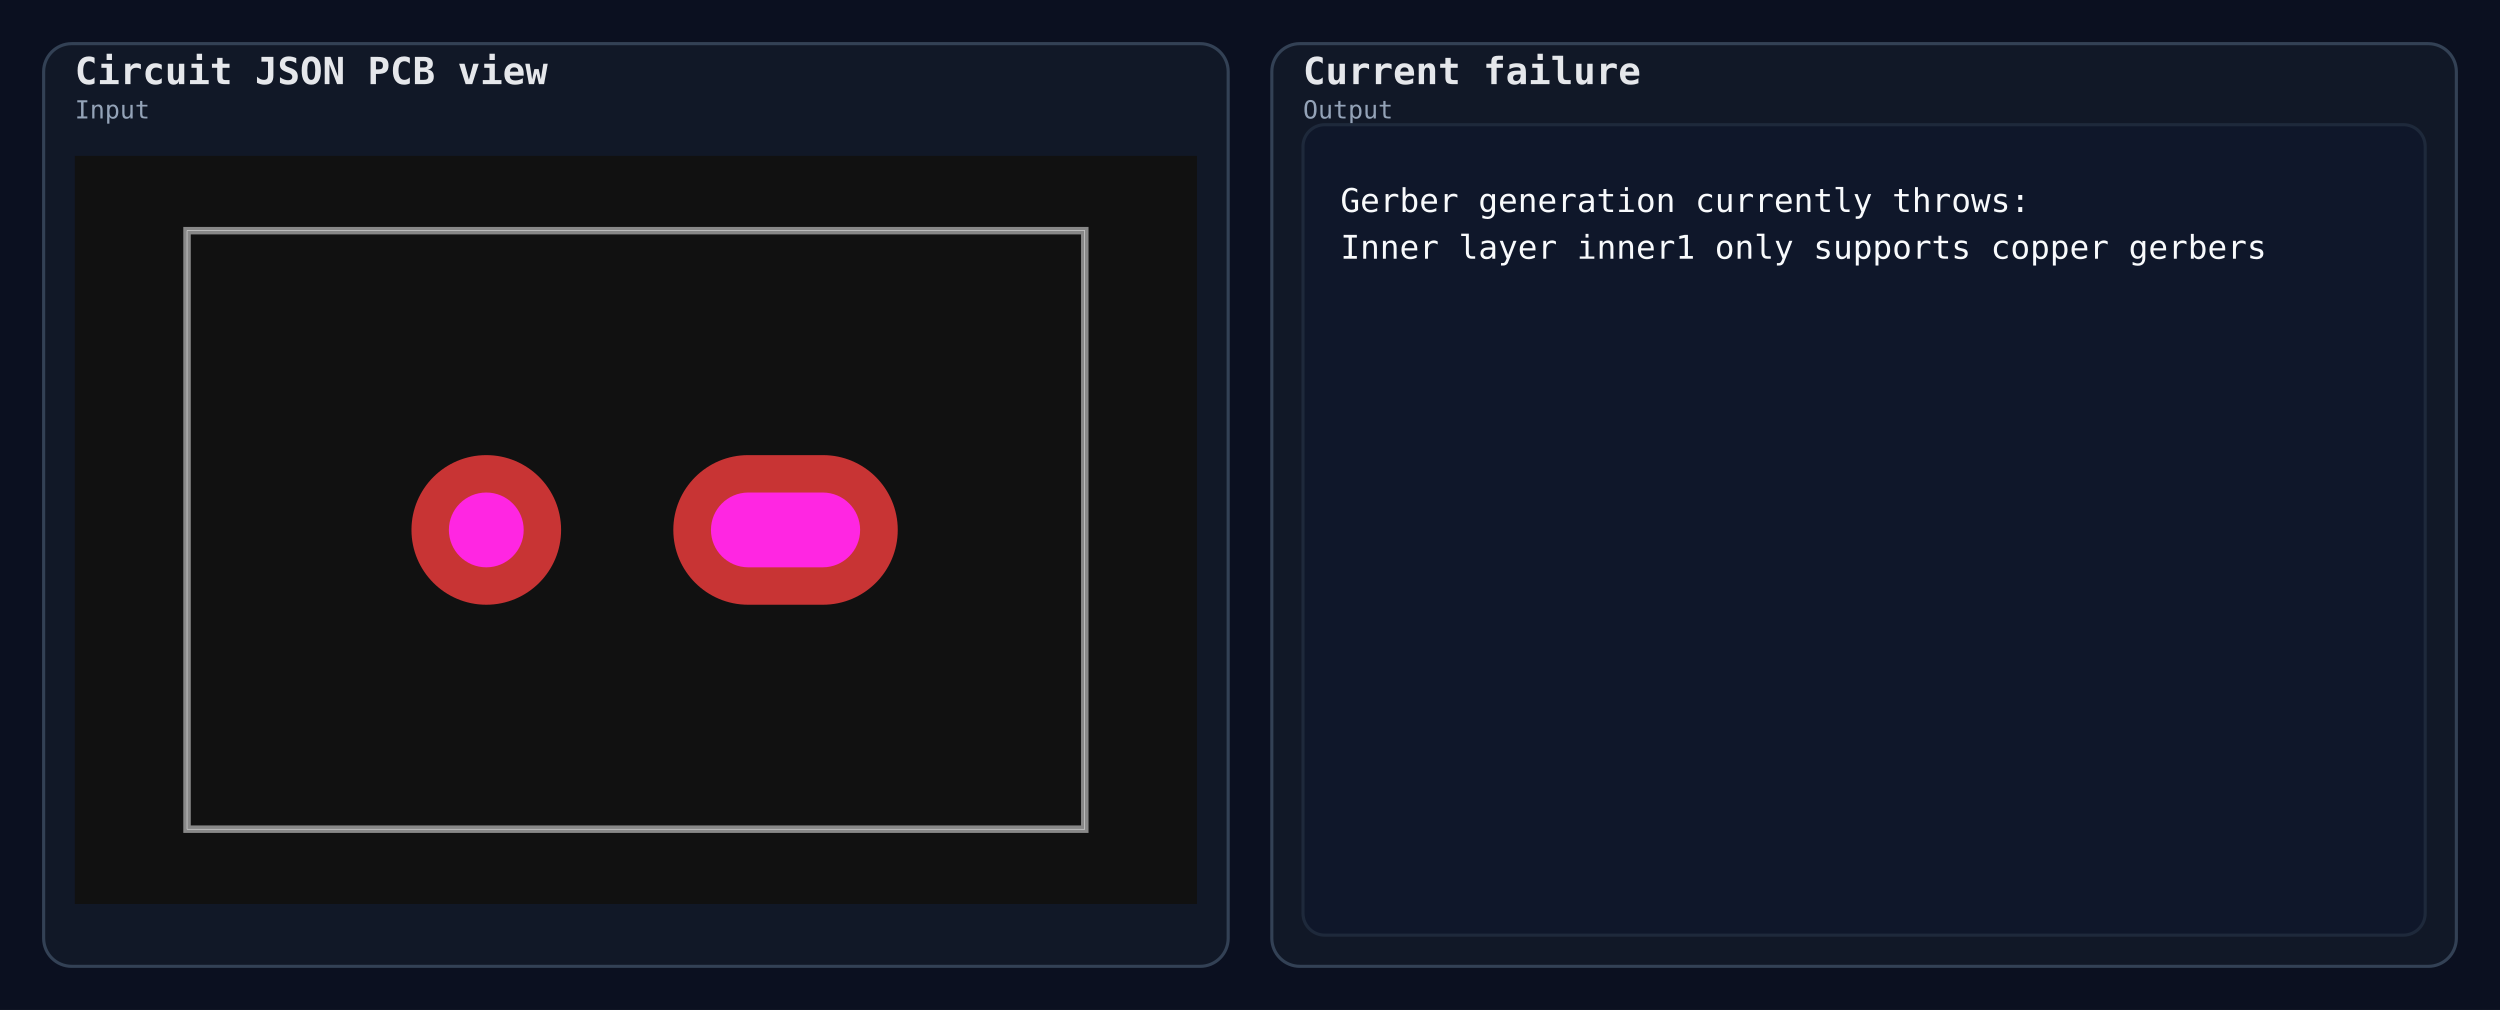
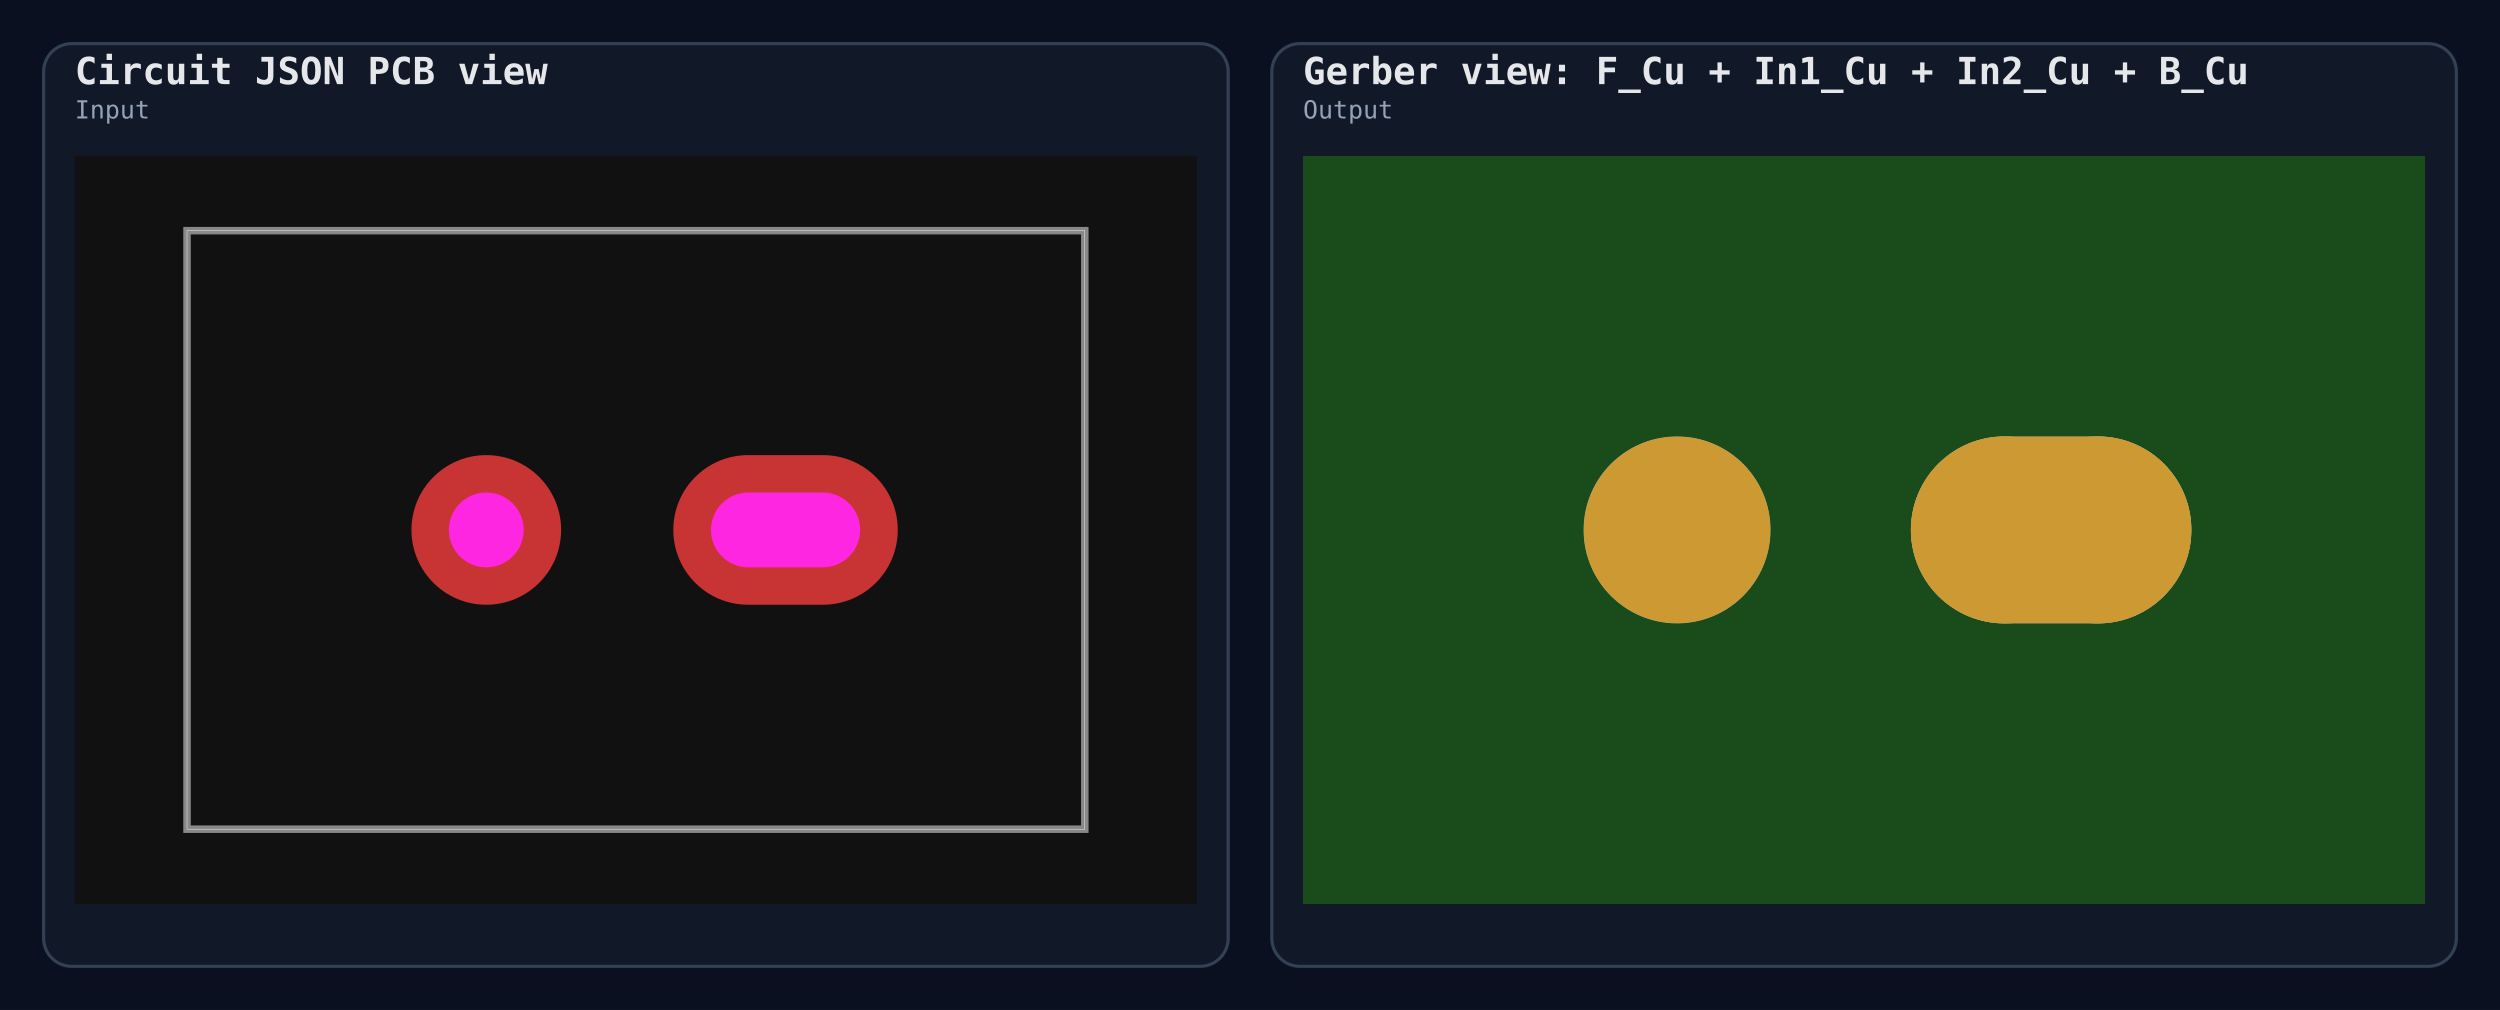
- <svg xmlns="http://www.w3.org/2000/svg" version="1.1" viewBox="0 0 1604 648" width="1604" height="648">
+ <svg xmlns="http://www.w3.org/2000/svg" xmlns:xlink="http://www.w3.org/1999/xlink" version="1.1" viewBox="0 0 1604 648" width="1604" height="648">
  <defs>
-     <style>.snapshot-label { font: 600 24px ui-monospace, SFMono-Regular, Menlo, monospace; fill: #e5e7eb; }.snapshot-subtitle { font: 500 16px ui-monospace, SFMono-Regular, Menlo, monospace; fill: #94a3b8; }.snapshot-message { font: 500 21px ui-monospace, SFMono-Regular, Menlo, monospace; fill: #f8fafc; }</style>
+     <style>.snapshot-label { font: 600 24px ui-monospace, SFMono-Regular, Menlo, monospace; fill: #e5e7eb; }.snapshot-subtitle { font: 500 16px ui-monospace, SFMono-Regular, Menlo, monospace; fill: #94a3b8; }</style>
  </defs>
  <rect x="0" y="0" width="1604" height="648" fill="#0b1020" />
  <rect x="28" y="28" width="760" height="592" rx="18" fill="#111827" stroke="#334155" stroke-width="2" />
  <rect x="816" y="28" width="760" height="592" rx="18" fill="#111827" stroke="#334155" stroke-width="2" />
  <text x="48" y="54" class="snapshot-label">Circuit JSON PCB view</text>
-   <text x="836" y="54" class="snapshot-label">Current failure</text>
+   <text x="836" y="54" class="snapshot-label">Gerber view: F_Cu + In1_Cu + In2_Cu + B_Cu</text>
  <text x="48" y="76" class="snapshot-subtitle">Input</text>
  <text x="836" y="76" class="snapshot-subtitle">Output</text>
  <svg x="48" y="80" width="720" height="520" preserveAspectRatio="xMidYMid meet" viewBox="0 0 800 533.333">
    <style />
    <rect class="boundary" x="0" y="0" fill="#111111" width="800" height="533.333" data-type="pcb_background" data-pcb-layer="global" />
    <rect class="pcb-boundary" fill="none" stroke="#fff" stroke-width="0.3" x="80" y="53.333" width="640" height="426.667" data-type="pcb_boundary" data-pcb-layer="global" />
    <path class="pcb-board" d="M 80 480 L 720 480 L 720 53.333 L 80 53.333 Z" fill="none" stroke="rgba(255, 255, 255, 0.5)" stroke-width="5.333" data-type="pcb_board" data-pcb-layer="board" />
    <g data-type="pcb_plated_hole" data-pcb-layer="through">
      <circle class="pcb-hole-outer" fill="rgb(200, 52, 52)" cx="293.333" cy="266.667" r="53.333" data-type="pcb_plated_hole" data-pcb-layer="top" />
      <circle class="pcb-hole-inner" fill="#FF26E2" cx="293.333" cy="266.667" r="26.667" data-type="pcb_plated_hole_drill" data-pcb-layer="drill" />
    </g>
    <g data-type="pcb_plated_hole" data-pcb-layer="through">
      <path class="pcb-hole-outer" fill="rgb(200, 52, 52)" d="M-26.667,-53.333 h53.333 a53.333,53.333 0 0 1 0,106.667 h-53.333 a53.333,53.333 0 0 1 0,-106.667 z" transform="translate(506.6667 266.6667)" data-type="pcb_plated_hole" data-pcb-layer="top" />
      <path class="pcb-hole-inner" fill="#FF26E2" d="M-26.667,-26.667 h53.333 a26.667,26.667 0 0 1 0,53.333 h-53.333 a26.667,26.667 0 0 1 0,-53.333 z" transform="translate(506.6667 266.6667)" data-type="pcb_plated_hole_drill" data-pcb-layer="drill" />
    </g>
  </svg>
-   <rect x="836" y="80" width="720" height="520" rx="14" fill="#0f172a" stroke="#1e293b" stroke-width="2" />
-   <text x="860" y="136" class="snapshot-message" fill="#fca5a5">Gerber generation currently throws:</text>
-   <text x="860" y="166" class="snapshot-message" fill="#fca5a5">Inner layer inner1 only supports copper gerbers</text>
+   <svg x="836" y="80" width="720" height="520" preserveAspectRatio="xMidYMid meet" viewBox="-6000 -4000 12000 8000" version="1.1" stroke-linecap="round" stroke-linejoin="round" stroke-width="0" fill-rule="evenodd" clip-rule="evenodd" id="bxpWL2tAn0Bs_top">
+     <defs>
+       <style>.bxpWL2tAn0Bs_fr4 {color: #666666;}
+ .bxpWL2tAn0Bs_cu {color: #cccccc;}
+ .bxpWL2tAn0Bs_cf {color: #cc9933;}
+ .bxpWL2tAn0Bs_sm {color: #004200; opacity: 0.749;}
+ .bxpWL2tAn0Bs_ss {color: #ffffff;}
+ .bxpWL2tAn0Bs_sp {color: #999999;}
+ .bxpWL2tAn0Bs_out {color: #000000;}</style>
+       <circle cx="0" cy="0" r="1000" id="fZoOL6lbbeVE_pad-10" />
+       <circle cx="0" cy="0" r="1000" id="WpNnLVGi-47M_pad-10" />
+       <g id="bxpWL2tAn0Bs_top_copper">
+         <use xlink:href="#fZoOL6lbbeVE_pad-10" x="-2000" y="0" />
+         <use xlink:href="#fZoOL6lbbeVE_pad-10" x="1500" y="0" />
+         <use xlink:href="#fZoOL6lbbeVE_pad-10" x="2500" y="0" />
+         <path d="M 1500 0 2500 0" fill="none" stroke-width="2000" />
+       </g>
+       <g id="bxpWL2tAn0Bs_top_soldermask">
+         <use xlink:href="#WpNnLVGi-47M_pad-10" x="-2000" y="0" />
+         <use xlink:href="#WpNnLVGi-47M_pad-10" x="1500" y="0" />
+         <use xlink:href="#WpNnLVGi-47M_pad-10" x="2500" y="0" />
+         <path d="M 1500 0 2500 0" fill="none" stroke-width="2000" />
+       </g>
+       <clipPath id="bxpWL2tAn0Bs_top_outline">
+         <path d="M -6000 -4000 6000 -4000 6000 4000 -6000 4000 -6000 -4000" fill="none" stroke-width="50" />
+       </clipPath>
+       <mask id="bxpWL2tAn0Bs_top_mech-mask">
+         <g fill="#000" stroke="#000">
+           <rect x="-6000" y="-4000" width="12000" height="8000" fill="#fff" />
+         </g>
+       </mask>
+       <mask id="bxpWL2tAn0Bs_top_cf-mask">
+         <g fill="#fff" stroke="#fff">
+           <use xlink:href="#bxpWL2tAn0Bs_top_soldermask" />
+         </g>
+       </mask>
+       <mask id="bxpWL2tAn0Bs_top_sm-mask">
+         <g fill="#000" stroke="#000">
+           <rect x="-6000" y="-4000" width="12000" height="8000" fill="#fff" />
+           <use xlink:href="#bxpWL2tAn0Bs_top_soldermask" />
+         </g>
+       </mask>
+     </defs>
+     <g transform="translate(0,0) scale(1,-1)">
+       <g mask="url(#bxpWL2tAn0Bs_top_mech-mask)" clip-path="url(#bxpWL2tAn0Bs_top_outline)">
+         <rect x="-6000" y="-4000" width="12000" height="8000" fill="currentColor" class="bxpWL2tAn0Bs_fr4" />
+         <use xlink:href="#bxpWL2tAn0Bs_top_copper" fill="currentColor" stroke="currentColor" class="bxpWL2tAn0Bs_cu" />
+         <use xlink:href="#bxpWL2tAn0Bs_top_copper" fill="currentColor" stroke="currentColor" class="bxpWL2tAn0Bs_cf" mask="url(#bxpWL2tAn0Bs_top_cf-mask)" />
+         <g mask="url(#bxpWL2tAn0Bs_top_sm-mask)">
+           <rect x="-6000" y="-4000" width="12000" height="8000" fill="currentColor" class="bxpWL2tAn0Bs_sm" />
+         </g>
+       </g>
+     </g>
+   </svg>
</svg>
